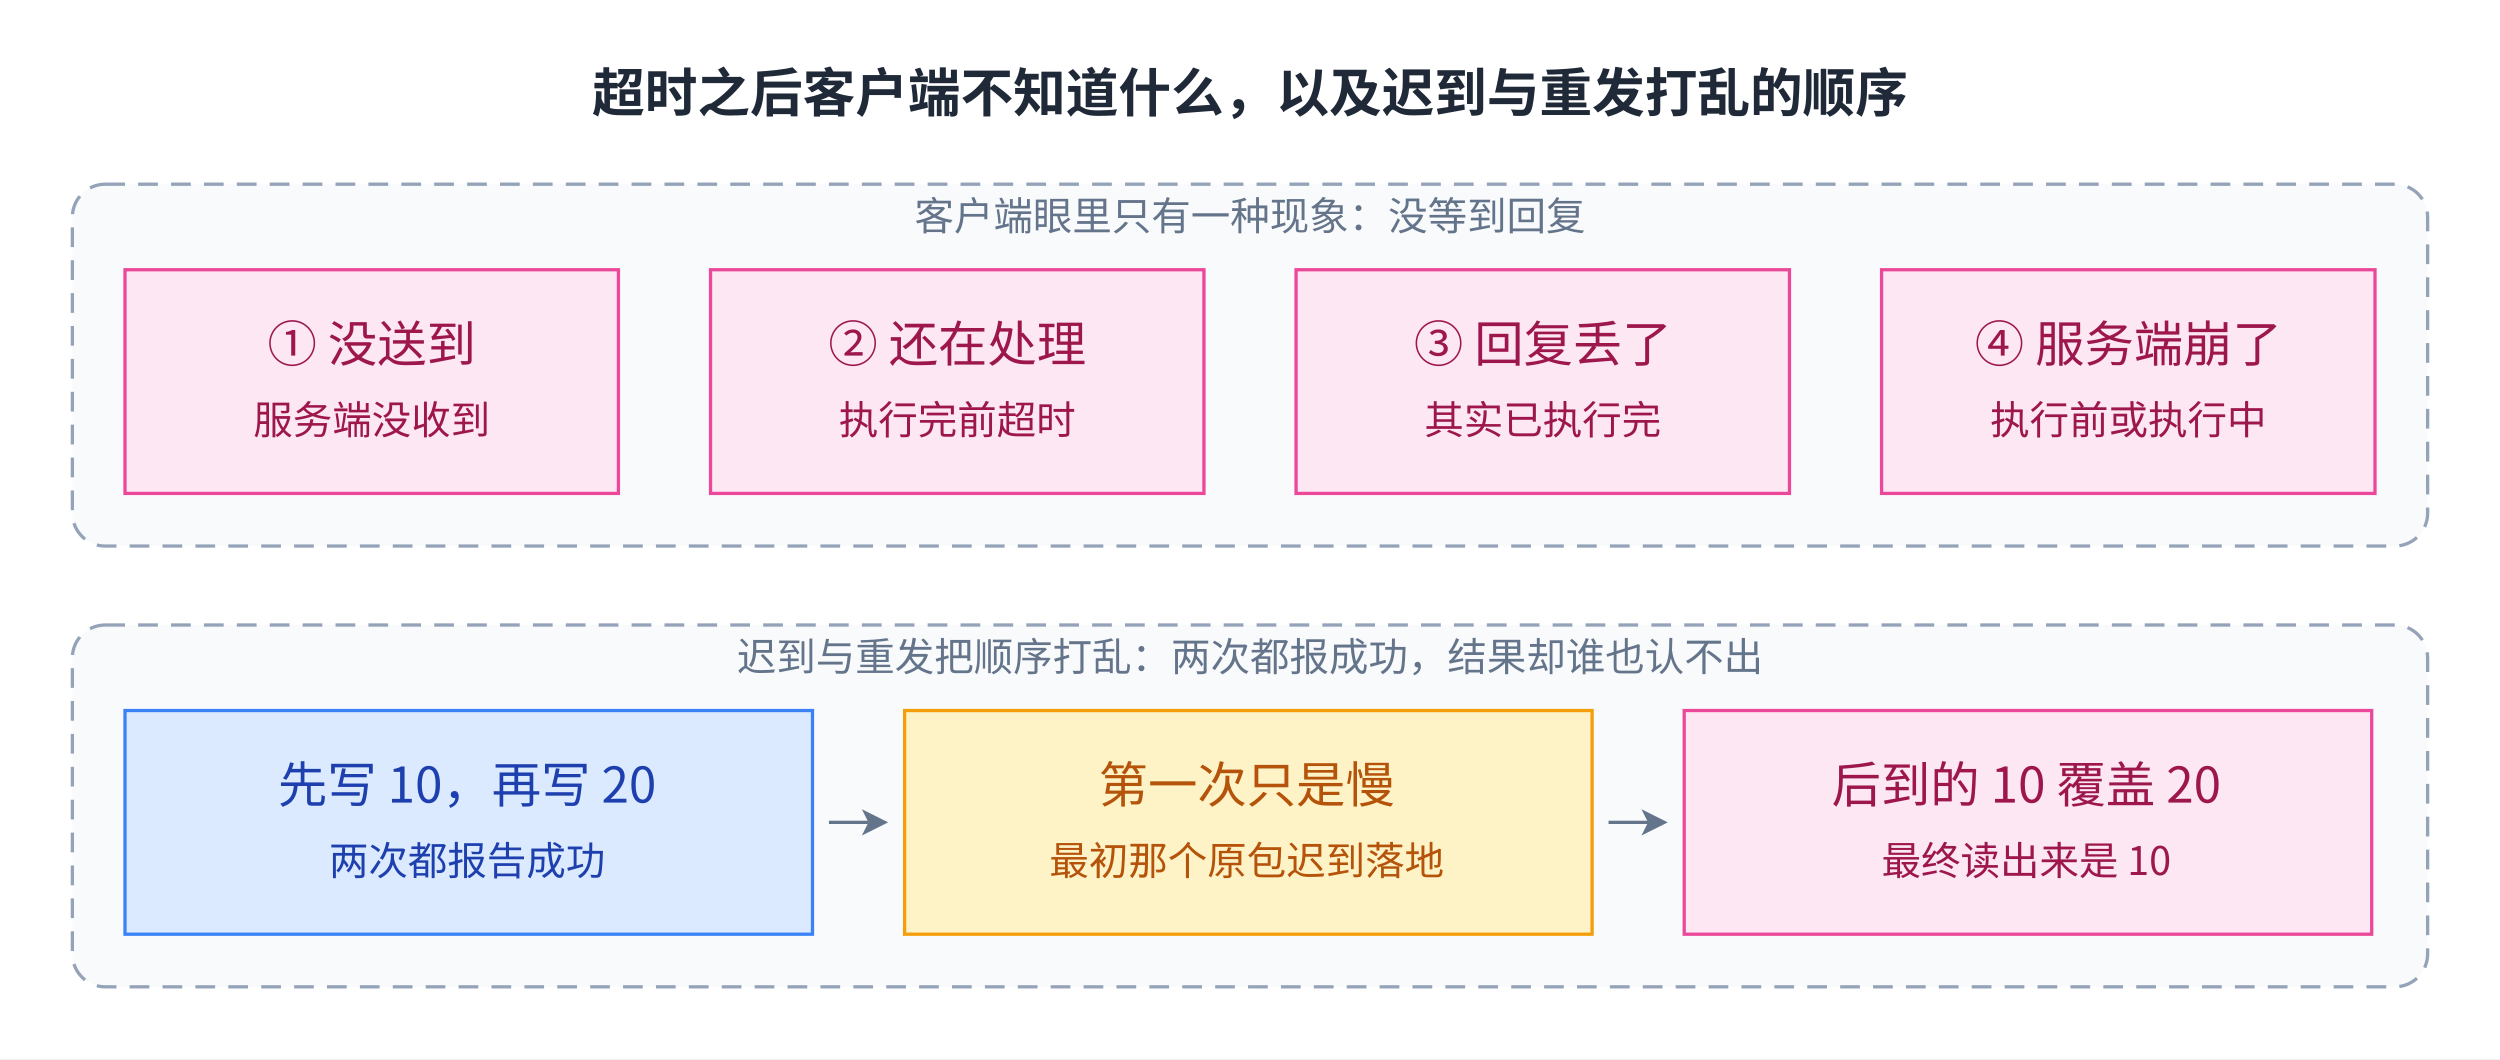
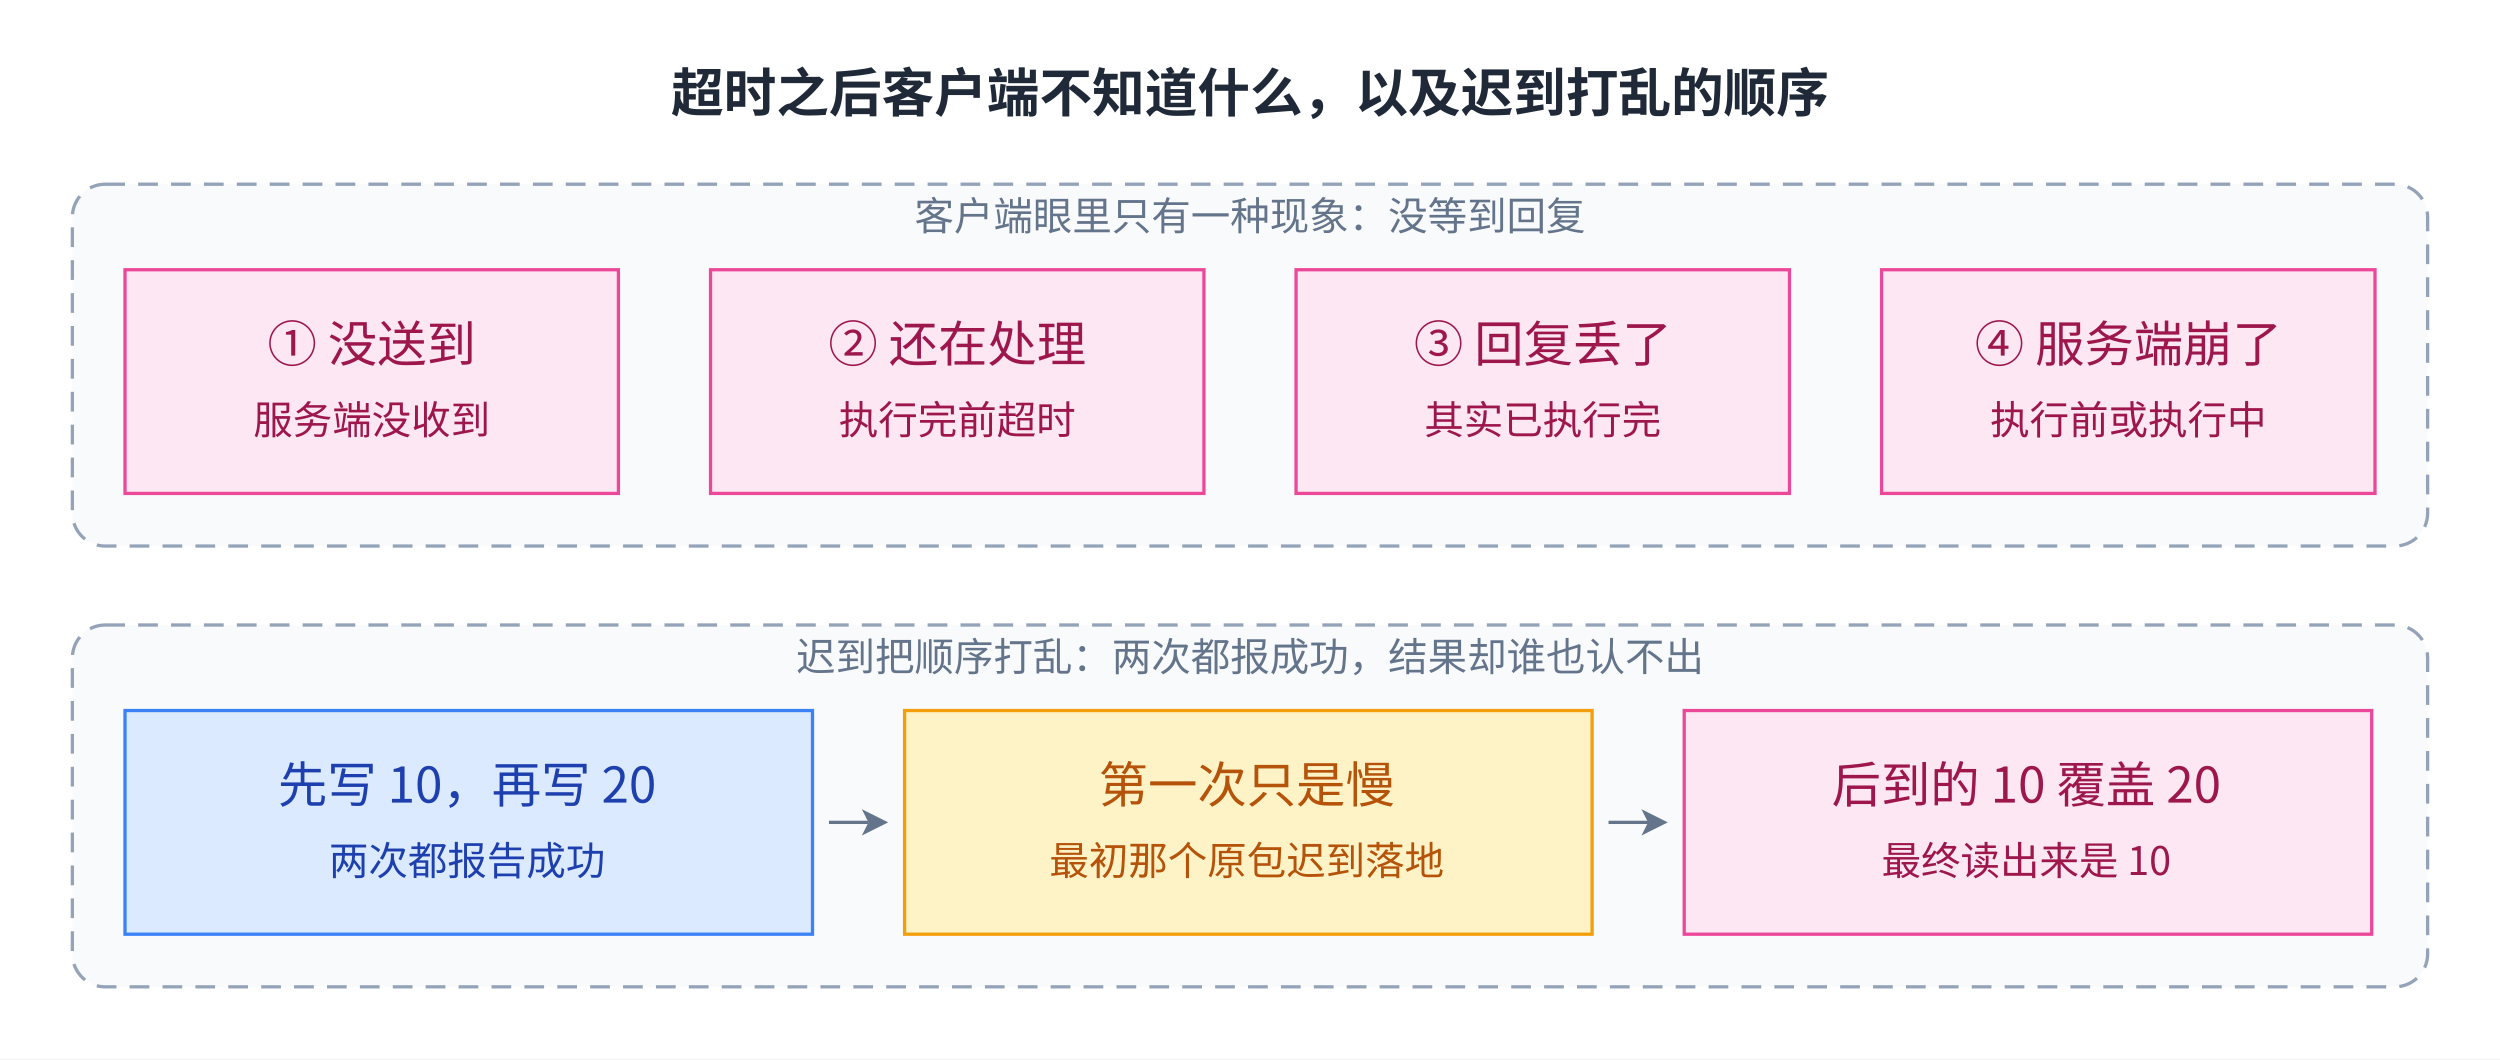
<svg xmlns="http://www.w3.org/2000/svg" viewBox="0 0 760 322" width="760" height="322" role="img" aria-labelledby="fig-rt-12-title fig-rt-12-desc">
  <defs>
    <style>
      text { font-family: 'PingFang SC', 'Microsoft YaHei', 'Noto Sans CJK SC', system-ui, sans-serif; }
    </style>
    <marker id="arrow" markerWidth="8" markerHeight="8" refX="2" refY="4" orient="auto" markerUnits="userSpaceOnUse">
      <path d="M0,0 L8,4 L0,8 L2,4 z" fill="#64748b" />
    </marker>
  </defs>
  <rect x="0" y="0" width="760" height="322" fill="#ffffff" />
-   <text x="380" y="34" font-size="16" font-weight="600" fill="#1f2937" text-anchor="middle">超时之后客户端不知道什么，以及迟到与重发打乱的顺序</text>
+   <text x="380" y="34" font-size="16" font-weight="600" fill="#1f2937" text-anchor="middle">超时之后客户端不知道什么，以及迟到打乱的顺序</text>
  <rect x="22" y="56" width="716" height="110" rx="10" fill="#f8fafc" stroke="#94a3b8" stroke-dasharray="6,4" />
  <text x="380" y="70" font-size="12" fill="#64748b" text-anchor="middle">客户端眼里只有一种现象：没等到回复</text>
  <rect x="22" y="190" width="716" height="110" rx="10" fill="#f8fafc" stroke="#94a3b8" stroke-dasharray="6,4" />
-   <text x="380" y="204" font-size="12" fill="#64748b" text-anchor="middle">迟到与重发把顺序打乱：两次都报成功，结果却谁也认不出</text>
+   <text x="380" y="204" font-size="12" fill="#64748b" text-anchor="middle">迟到把顺序打乱：两次都报成功，结果却谁也认不出</text>
  <path d="M252,250 L264,250" fill="none" stroke="#64748b" marker-end="url(#arrow)" />
  <path d="M489,250 L501,250" fill="none" stroke="#64748b" marker-end="url(#arrow)" />
  <rect x="38" y="82" width="150" height="68" fill="#fce7f3" stroke="#ec4899" />
  <text x="113" y="110" font-size="15" fill="#9d174d" text-anchor="middle">① 没送到</text>
  <text x="113" y="132" font-size="12" fill="#9d174d" text-anchor="middle">服务端没收到</text>
  <rect x="216" y="82" width="150" height="68" fill="#fce7f3" stroke="#ec4899" />
  <text x="291" y="110" font-size="15" fill="#9d174d" text-anchor="middle">② 还在处理</text>
  <text x="291" y="132" font-size="12" fill="#9d174d" text-anchor="middle">执行完前超时</text>
  <rect x="394" y="82" width="150" height="68" fill="#fce7f3" stroke="#ec4899" />
  <text x="469" y="110" font-size="15" fill="#9d174d" text-anchor="middle">③ 回复丢了</text>
  <text x="469" y="132" font-size="12" fill="#9d174d" text-anchor="middle">其实已执行完</text>
  <rect x="572" y="82" width="150" height="68" fill="#fce7f3" stroke="#ec4899" />
  <text x="647" y="110" font-size="15" fill="#9d174d" text-anchor="middle">④ 服务端崩了</text>
  <text x="647" y="132" font-size="12" fill="#9d174d" text-anchor="middle">执行前或执行中</text>
  <rect x="38" y="216" width="209" height="68" fill="#dbeafe" stroke="#3b82f6" />
  <text x="142" y="244" font-size="15" fill="#1e40af" text-anchor="middle">先写 10，再写 20</text>
  <text x="142" y="266" font-size="12" fill="#1e40af" text-anchor="middle">两次都报告成功</text>
  <rect x="275" y="216" width="209" height="68" fill="#fef3c7" stroke="#f59e0b" />
  <text x="379" y="244" font-size="15" fill="#b45309" text-anchor="middle">第一次只是慢</text>
  <text x="379" y="266" font-size="12" fill="#b45309" text-anchor="middle">最初那个原包迟到落地</text>
  <rect x="512" y="216" width="209" height="68" fill="#fce7f3" stroke="#ec4899" />
  <text x="616" y="244" font-size="15" fill="#9d174d" text-anchor="middle">后到的 10 覆盖 20</text>
  <text x="616" y="266" font-size="12" fill="#9d174d" text-anchor="middle">最终读出来是 10</text>
</svg>
